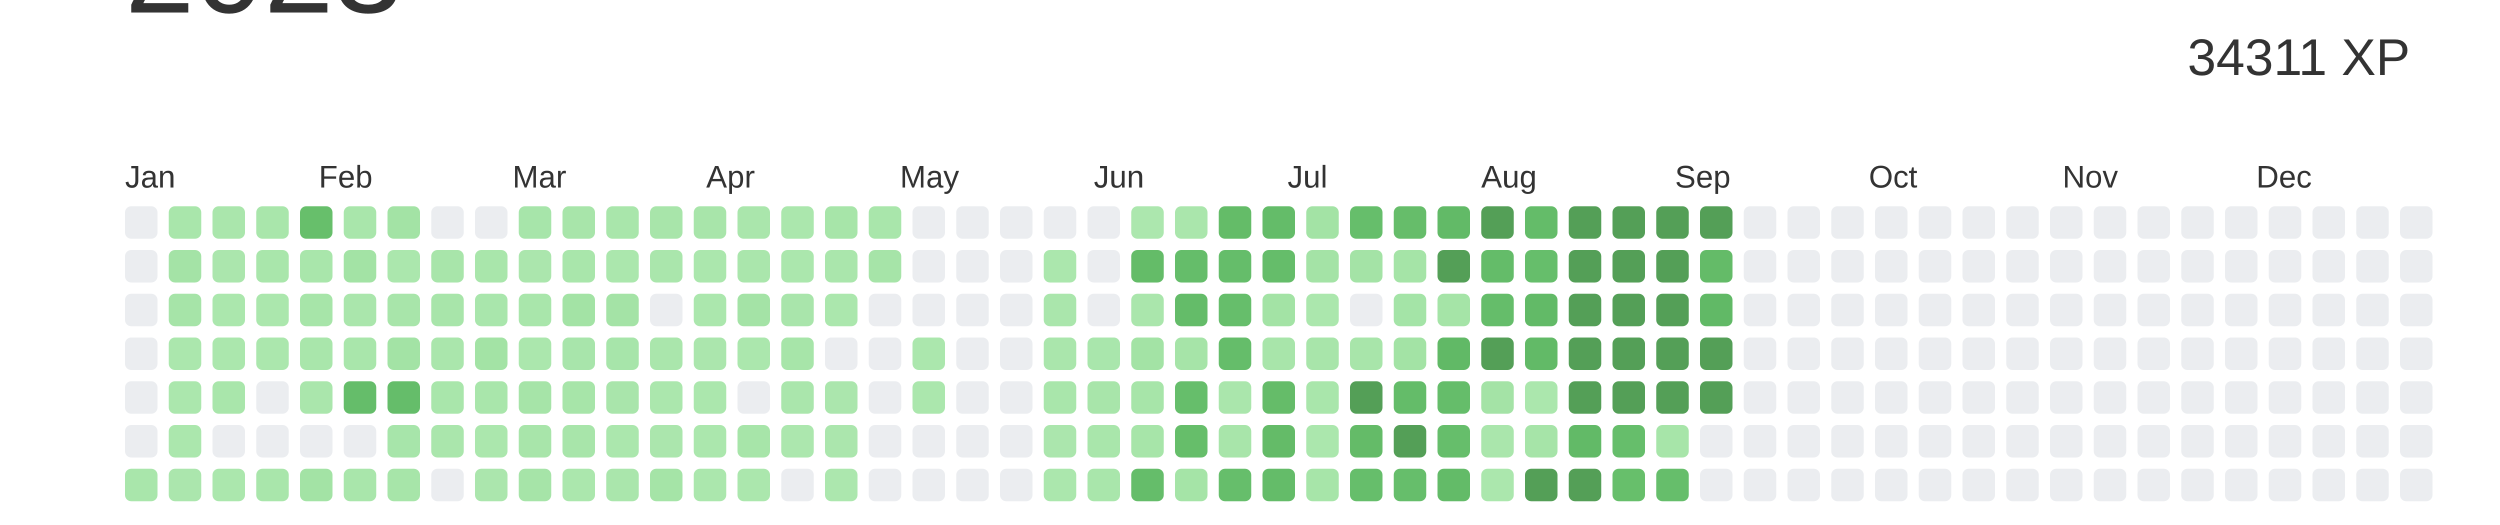
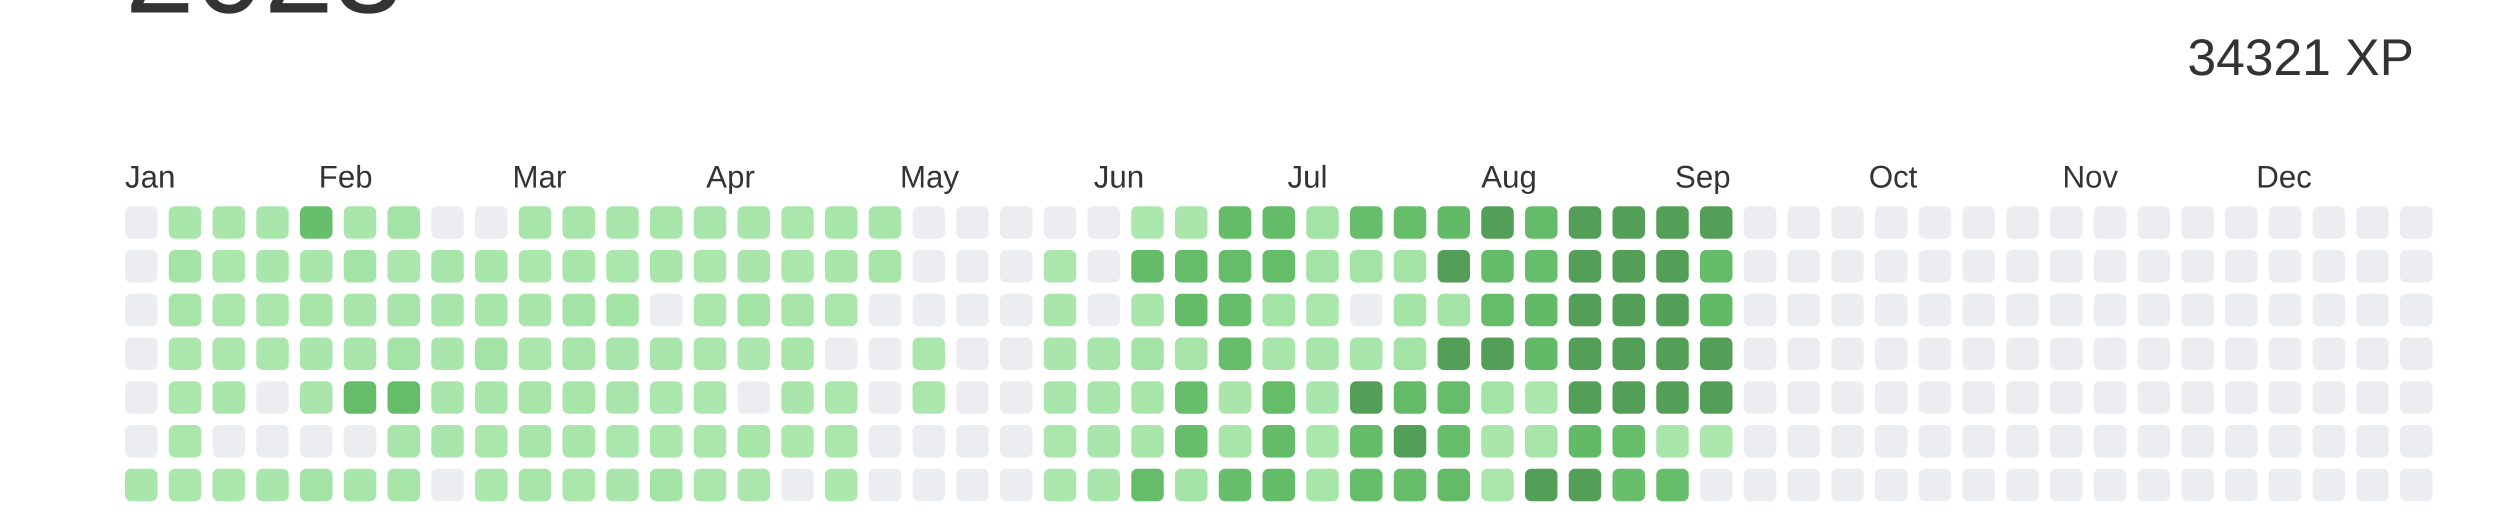
<svg xmlns="http://www.w3.org/2000/svg" baseProfile="full" height="42mm" version="1.1" viewBox="0,0,200,42" width="200mm">
  <defs />
  <rect fill="#ffffff" height="42" width="200" x="0" y="0" />
  <text alignment-baseline="hanging" fill="#333333" style="font-size:10.0px; font-family:Arial;" x="10" y="1">2023</text>
-   <text alignment-baseline="hanging" fill="#333333" style="font-size:4.125px; font-family:Arial;" x="175" y="6">34311 XP</text>
+   <text alignment-baseline="hanging" fill="#333333" style="font-size:4.125px; font-family:Arial;" x="175" y="6">34321 XP</text>
  <text fill="#333333" style="font-size:2.5px; font-family:Arial" x="10.0" y="15">Jan</text>
  <text fill="#333333" style="font-size:2.5px; font-family:Arial" x="25.5" y="15">Feb</text>
  <text fill="#333333" style="font-size:2.5px; font-family:Arial" x="41.0" y="15">Mar</text>
  <text fill="#333333" style="font-size:2.5px; font-family:Arial" x="56.5" y="15">Apr</text>
  <text fill="#333333" style="font-size:2.5px; font-family:Arial" x="72.0" y="15">May</text>
  <text fill="#333333" style="font-size:2.5px; font-family:Arial" x="87.5" y="15">Jun</text>
  <text fill="#333333" style="font-size:2.5px; font-family:Arial" x="103.0" y="15">Jul</text>
  <text fill="#333333" style="font-size:2.5px; font-family:Arial" x="118.5" y="15">Aug</text>
  <text fill="#333333" style="font-size:2.5px; font-family:Arial" x="134.0" y="15">Sep</text>
  <text fill="#333333" style="font-size:2.5px; font-family:Arial" x="149.5" y="15">Oct</text>
  <text fill="#333333" style="font-size:2.5px; font-family:Arial" x="165.0" y="15">Nov</text>
  <text fill="#333333" style="font-size:2.5px; font-family:Arial" x="180.5" y="15">Dec</text>
  <rect fill="#EBEDF0" height="2.6" rx="0.5" ry="0.5" width="2.6" x="10.0" y="16.5" />
  <rect fill="#EBEDF0" height="2.6" rx="0.5" ry="0.5" width="2.6" x="10.0" y="20.0" />
  <rect fill="#EBEDF0" height="2.6" rx="0.5" ry="0.5" width="2.6" x="10.0" y="23.5" />
  <rect fill="#EBEDF0" height="2.6" rx="0.5" ry="0.5" width="2.6" x="10.0" y="27.0" />
  <rect fill="#EBEDF0" height="2.6" rx="0.5" ry="0.5" width="2.6" x="10.0" y="30.5" />
  <rect fill="#EBEDF0" height="2.6" rx="0.5" ry="0.5" width="2.6" x="10.0" y="34.0" />
  <rect fill="#a9e6ab" height="2.6" rx="0.5" ry="0.5" width="2.6" x="10.0" y="37.5" />
  <rect fill="#a9e6ab" height="2.6" rx="0.5" ry="0.5" width="2.6" x="13.5" y="16.5" />
  <rect fill="#a4e3a6" height="2.6" rx="0.5" ry="0.5" width="2.6" x="13.5" y="20.0" />
  <rect fill="#a6e4a8" height="2.6" rx="0.5" ry="0.5" width="2.6" x="13.5" y="23.5" />
  <rect fill="#abe7ad" height="2.6" rx="0.5" ry="0.5" width="2.6" x="13.5" y="27.0" />
  <rect fill="#abe7ad" height="2.6" rx="0.5" ry="0.5" width="2.6" x="13.5" y="30.5" />
  <rect fill="#abe7ad" height="2.6" rx="0.5" ry="0.5" width="2.6" x="13.5" y="34.0" />
  <rect fill="#abe6ad" height="2.6" rx="0.5" ry="0.5" width="2.6" x="13.5" y="37.5" />
  <rect fill="#aae6ac" height="2.6" rx="0.5" ry="0.5" width="2.6" x="17.0" y="16.5" />
  <rect fill="#abe6ad" height="2.6" rx="0.5" ry="0.5" width="2.6" x="17.0" y="20.0" />
  <rect fill="#abe7ad" height="2.6" rx="0.5" ry="0.5" width="2.6" x="17.0" y="23.5" />
  <rect fill="#abe7ad" height="2.6" rx="0.5" ry="0.5" width="2.6" x="17.0" y="27.0" />
  <rect fill="#a9e6ab" height="2.6" rx="0.5" ry="0.5" width="2.6" x="17.0" y="30.5" />
  <rect fill="#EBEDF0" height="2.6" rx="0.5" ry="0.5" width="2.6" x="17.0" y="34.0" />
  <rect fill="#abe7ad" height="2.6" rx="0.5" ry="0.5" width="2.6" x="17.0" y="37.5" />
  <rect fill="#a9e6ab" height="2.6" rx="0.5" ry="0.5" width="2.6" x="20.5" y="16.5" />
  <rect fill="#a9e6ab" height="2.6" rx="0.5" ry="0.5" width="2.6" x="20.5" y="20.0" />
  <rect fill="#abe7ad" height="2.6" rx="0.5" ry="0.5" width="2.6" x="20.5" y="23.5" />
  <rect fill="#abe7ad" height="2.6" rx="0.5" ry="0.5" width="2.6" x="20.5" y="27.0" />
  <rect fill="#EBEDF0" height="2.6" rx="0.5" ry="0.5" width="2.6" x="20.5" y="30.5" />
  <rect fill="#EBEDF0" height="2.6" rx="0.5" ry="0.5" width="2.6" x="20.5" y="34.0" />
  <rect fill="#a9e6ab" height="2.6" rx="0.5" ry="0.5" width="2.6" x="20.5" y="37.5" />
  <rect fill="#67bf6b" height="2.6" rx="0.5" ry="0.5" width="2.6" x="24.0" y="16.5" />
  <rect fill="#a9e6ab" height="2.6" rx="0.5" ry="0.5" width="2.6" x="24.0" y="20.0" />
  <rect fill="#a7e5a9" height="2.6" rx="0.5" ry="0.5" width="2.6" x="24.0" y="23.5" />
  <rect fill="#a9e6ab" height="2.6" rx="0.5" ry="0.5" width="2.6" x="24.0" y="27.0" />
  <rect fill="#aae6ac" height="2.6" rx="0.5" ry="0.5" width="2.6" x="24.0" y="30.5" />
  <rect fill="#EBEDF0" height="2.6" rx="0.5" ry="0.5" width="2.6" x="24.0" y="34.0" />
  <rect fill="#a3e3a5" height="2.6" rx="0.5" ry="0.5" width="2.6" x="24.0" y="37.5" />
  <rect fill="#a9e6ab" height="2.6" rx="0.5" ry="0.5" width="2.6" x="27.5" y="16.5" />
  <rect fill="#a3e3a5" height="2.6" rx="0.5" ry="0.5" width="2.6" x="27.5" y="20.0" />
  <rect fill="#aae6ac" height="2.6" rx="0.5" ry="0.5" width="2.6" x="27.5" y="23.5" />
  <rect fill="#a9e6ab" height="2.6" rx="0.5" ry="0.5" width="2.6" x="27.5" y="27.0" />
  <rect fill="#65bd6a" height="2.6" rx="0.5" ry="0.5" width="2.6" x="27.5" y="30.5" />
  <rect fill="#EBEDF0" height="2.6" rx="0.5" ry="0.5" width="2.6" x="27.5" y="34.0" />
  <rect fill="#a9e6ab" height="2.6" rx="0.5" ry="0.5" width="2.6" x="27.5" y="37.5" />
  <rect fill="#a3e3a5" height="2.6" rx="0.5" ry="0.5" width="2.6" x="31.0" y="16.5" />
  <rect fill="#abe7ad" height="2.6" rx="0.5" ry="0.5" width="2.6" x="31.0" y="20.0" />
  <rect fill="#a8e5aa" height="2.6" rx="0.5" ry="0.5" width="2.6" x="31.0" y="23.5" />
  <rect fill="#a3e3a5" height="2.6" rx="0.5" ry="0.5" width="2.6" x="31.0" y="27.0" />
  <rect fill="#65bd6a" height="2.6" rx="0.5" ry="0.5" width="2.6" x="31.0" y="30.5" />
  <rect fill="#a7e5aa" height="2.6" rx="0.5" ry="0.5" width="2.6" x="31.0" y="34.0" />
  <rect fill="#a7e5a9" height="2.6" rx="0.5" ry="0.5" width="2.6" x="31.0" y="37.5" />
  <rect fill="#EBEDF0" height="2.6" rx="0.5" ry="0.5" width="2.6" x="34.5" y="16.5" />
  <rect fill="#a8e5aa" height="2.6" rx="0.5" ry="0.5" width="2.6" x="34.5" y="20.0" />
  <rect fill="#a8e5aa" height="2.6" rx="0.5" ry="0.5" width="2.6" x="34.5" y="23.5" />
  <rect fill="#aae6ac" height="2.6" rx="0.5" ry="0.5" width="2.6" x="34.5" y="27.0" />
  <rect fill="#a9e6ab" height="2.6" rx="0.5" ry="0.5" width="2.6" x="34.5" y="30.5" />
  <rect fill="#aae6ac" height="2.6" rx="0.5" ry="0.5" width="2.6" x="34.5" y="34.0" />
  <rect fill="#EBEDF0" height="2.6" rx="0.5" ry="0.5" width="2.6" x="34.5" y="37.5" />
  <rect fill="#EBEDF0" height="2.6" rx="0.5" ry="0.5" width="2.6" x="38.0" y="16.5" />
  <rect fill="#a9e6ab" height="2.6" rx="0.5" ry="0.5" width="2.6" x="38.0" y="20.0" />
  <rect fill="#a9e6ac" height="2.6" rx="0.5" ry="0.5" width="2.6" x="38.0" y="23.5" />
  <rect fill="#a3e3a5" height="2.6" rx="0.5" ry="0.5" width="2.6" x="38.0" y="27.0" />
  <rect fill="#a9e6ab" height="2.6" rx="0.5" ry="0.5" width="2.6" x="38.0" y="30.5" />
  <rect fill="#abe7ad" height="2.6" rx="0.5" ry="0.5" width="2.6" x="38.0" y="34.0" />
  <rect fill="#abe6ad" height="2.6" rx="0.5" ry="0.5" width="2.6" x="38.0" y="37.5" />
  <rect fill="#a7e5aa" height="2.6" rx="0.5" ry="0.5" width="2.6" x="41.5" y="16.5" />
  <rect fill="#abe6ad" height="2.6" rx="0.5" ry="0.5" width="2.6" x="41.5" y="20.0" />
  <rect fill="#a9e6ab" height="2.6" rx="0.5" ry="0.5" width="2.6" x="41.5" y="23.5" />
  <rect fill="#abe7ad" height="2.6" rx="0.5" ry="0.5" width="2.6" x="41.5" y="27.0" />
  <rect fill="#a6e4a8" height="2.6" rx="0.5" ry="0.5" width="2.6" x="41.5" y="30.5" />
  <rect fill="#a8e5aa" height="2.6" rx="0.5" ry="0.5" width="2.6" x="41.5" y="34.0" />
  <rect fill="#a6e4a8" height="2.6" rx="0.5" ry="0.5" width="2.6" x="41.5" y="37.5" />
  <rect fill="#a8e5aa" height="2.6" rx="0.5" ry="0.5" width="2.6" x="45.0" y="16.5" />
  <rect fill="#a9e6ab" height="2.6" rx="0.5" ry="0.5" width="2.6" x="45.0" y="20.0" />
  <rect fill="#a3e3a5" height="2.6" rx="0.5" ry="0.5" width="2.6" x="45.0" y="23.5" />
  <rect fill="#a8e5ab" height="2.6" rx="0.5" ry="0.5" width="2.6" x="45.0" y="27.0" />
  <rect fill="#a7e5a9" height="2.6" rx="0.5" ry="0.5" width="2.6" x="45.0" y="30.5" />
  <rect fill="#a8e5aa" height="2.6" rx="0.5" ry="0.5" width="2.6" x="45.0" y="34.0" />
  <rect fill="#abe7ad" height="2.6" rx="0.5" ry="0.5" width="2.6" x="45.0" y="37.5" />
  <rect fill="#a9e6ab" height="2.6" rx="0.5" ry="0.5" width="2.6" x="48.5" y="16.5" />
  <rect fill="#abe7ad" height="2.6" rx="0.5" ry="0.5" width="2.6" x="48.5" y="20.0" />
  <rect fill="#a4e3a6" height="2.6" rx="0.5" ry="0.5" width="2.6" x="48.5" y="23.5" />
  <rect fill="#a7e5aa" height="2.6" rx="0.5" ry="0.5" width="2.6" x="48.5" y="27.0" />
  <rect fill="#a9e5ab" height="2.6" rx="0.5" ry="0.5" width="2.6" x="48.5" y="30.5" />
  <rect fill="#abe7ad" height="2.6" rx="0.5" ry="0.5" width="2.6" x="48.5" y="34.0" />
  <rect fill="#aae6ac" height="2.6" rx="0.5" ry="0.5" width="2.6" x="48.5" y="37.5" />
  <rect fill="#a8e5aa" height="2.6" rx="0.5" ry="0.5" width="2.6" x="52.0" y="16.5" />
  <rect fill="#aae6ac" height="2.6" rx="0.5" ry="0.5" width="2.6" x="52.0" y="20.0" />
  <rect fill="#EBEDF0" height="2.6" rx="0.5" ry="0.5" width="2.6" x="52.0" y="23.5" />
  <rect fill="#aae6ac" height="2.6" rx="0.5" ry="0.5" width="2.6" x="52.0" y="27.0" />
  <rect fill="#abe7ad" height="2.6" rx="0.5" ry="0.5" width="2.6" x="52.0" y="30.5" />
  <rect fill="#abe6ad" height="2.6" rx="0.5" ry="0.5" width="2.6" x="52.0" y="34.0" />
  <rect fill="#a5e4a7" height="2.6" rx="0.5" ry="0.5" width="2.6" x="52.0" y="37.5" />
  <rect fill="#a8e5aa" height="2.6" rx="0.5" ry="0.5" width="2.6" x="55.5" y="16.5" />
  <rect fill="#abe7ad" height="2.6" rx="0.5" ry="0.5" width="2.6" x="55.5" y="20.0" />
  <rect fill="#abe7ad" height="2.6" rx="0.5" ry="0.5" width="2.6" x="55.5" y="23.5" />
  <rect fill="#abe6ad" height="2.6" rx="0.5" ry="0.5" width="2.6" x="55.5" y="27.0" />
  <rect fill="#abe7ad" height="2.6" rx="0.5" ry="0.5" width="2.6" x="55.5" y="30.5" />
  <rect fill="#abe7ad" height="2.6" rx="0.5" ry="0.5" width="2.6" x="55.5" y="34.0" />
  <rect fill="#abe7ad" height="2.6" rx="0.5" ry="0.5" width="2.6" x="55.5" y="37.5" />
  <rect fill="#aae6ac" height="2.6" rx="0.5" ry="0.5" width="2.6" x="59.0" y="16.5" />
  <rect fill="#aae6ac" height="2.6" rx="0.5" ry="0.5" width="2.6" x="59.0" y="20.0" />
  <rect fill="#a4e3a6" height="2.6" rx="0.5" ry="0.5" width="2.6" x="59.0" y="23.5" />
  <rect fill="#abe7ad" height="2.6" rx="0.5" ry="0.5" width="2.6" x="59.0" y="27.0" />
  <rect fill="#EBEDF0" height="2.6" rx="0.5" ry="0.5" width="2.6" x="59.0" y="30.5" />
  <rect fill="#a7e5a9" height="2.6" rx="0.5" ry="0.5" width="2.6" x="59.0" y="34.0" />
  <rect fill="#abe7ad" height="2.6" rx="0.5" ry="0.5" width="2.6" x="59.0" y="37.5" />
  <rect fill="#abe7ad" height="2.6" rx="0.5" ry="0.5" width="2.6" x="62.5" y="16.5" />
  <rect fill="#abe7ad" height="2.6" rx="0.5" ry="0.5" width="2.6" x="62.5" y="20.0" />
  <rect fill="#a9e5ab" height="2.6" rx="0.5" ry="0.5" width="2.6" x="62.5" y="23.5" />
  <rect fill="#a7e5a9" height="2.6" rx="0.5" ry="0.5" width="2.6" x="62.5" y="27.0" />
  <rect fill="#aae6ac" height="2.6" rx="0.5" ry="0.5" width="2.6" x="62.5" y="30.5" />
  <rect fill="#ace7ae" height="2.6" rx="0.5" ry="0.5" width="2.6" x="62.5" y="34.0" />
  <rect fill="#EBEDF0" height="2.6" rx="0.5" ry="0.5" width="2.6" x="62.5" y="37.5" />
  <rect fill="#a7e5a9" height="2.6" rx="0.5" ry="0.5" width="2.6" x="66.0" y="16.5" />
  <rect fill="#aae6ac" height="2.6" rx="0.5" ry="0.5" width="2.6" x="66.0" y="20.0" />
  <rect fill="#abe7ad" height="2.6" rx="0.5" ry="0.5" width="2.6" x="66.0" y="23.5" />
  <rect fill="#EBEDF0" height="2.6" rx="0.5" ry="0.5" width="2.6" x="66.0" y="27.0" />
  <rect fill="#abe6ad" height="2.6" rx="0.5" ry="0.5" width="2.6" x="66.0" y="30.5" />
  <rect fill="#abe6ad" height="2.6" rx="0.5" ry="0.5" width="2.6" x="66.0" y="34.0" />
  <rect fill="#ace7ae" height="2.6" rx="0.5" ry="0.5" width="2.6" x="66.0" y="37.5" />
  <rect fill="#a9e6ab" height="2.6" rx="0.5" ry="0.5" width="2.6" x="69.5" y="16.5" />
  <rect fill="#a6e4a8" height="2.6" rx="0.5" ry="0.5" width="2.6" x="69.5" y="20.0" />
  <rect fill="#EBEDF0" height="2.6" rx="0.5" ry="0.5" width="2.6" x="69.5" y="23.5" />
  <rect fill="#EBEDF0" height="2.6" rx="0.5" ry="0.5" width="2.6" x="69.5" y="27.0" />
  <rect fill="#EBEDF0" height="2.6" rx="0.5" ry="0.5" width="2.6" x="69.5" y="30.5" />
  <rect fill="#EBEDF0" height="2.6" rx="0.5" ry="0.5" width="2.6" x="69.5" y="34.0" />
  <rect fill="#EBEDF0" height="2.6" rx="0.5" ry="0.5" width="2.6" x="69.5" y="37.5" />
  <rect fill="#EBEDF0" height="2.6" rx="0.5" ry="0.5" width="2.6" x="73.0" y="16.5" />
  <rect fill="#EBEDF0" height="2.6" rx="0.5" ry="0.5" width="2.6" x="73.0" y="20.0" />
  <rect fill="#EBEDF0" height="2.6" rx="0.5" ry="0.5" width="2.6" x="73.0" y="23.5" />
  <rect fill="#abe7ad" height="2.6" rx="0.5" ry="0.5" width="2.6" x="73.0" y="27.0" />
  <rect fill="#abe7ad" height="2.6" rx="0.5" ry="0.5" width="2.6" x="73.0" y="30.5" />
  <rect fill="#EBEDF0" height="2.6" rx="0.5" ry="0.5" width="2.6" x="73.0" y="34.0" />
  <rect fill="#EBEDF0" height="2.6" rx="0.5" ry="0.5" width="2.6" x="73.0" y="37.5" />
  <rect fill="#EBEDF0" height="2.6" rx="0.5" ry="0.5" width="2.6" x="76.5" y="16.5" />
  <rect fill="#EBEDF0" height="2.6" rx="0.5" ry="0.5" width="2.6" x="76.5" y="20.0" />
  <rect fill="#EBEDF0" height="2.6" rx="0.5" ry="0.5" width="2.6" x="76.5" y="23.5" />
  <rect fill="#EBEDF0" height="2.6" rx="0.5" ry="0.5" width="2.6" x="76.5" y="27.0" />
  <rect fill="#EBEDF0" height="2.6" rx="0.5" ry="0.5" width="2.6" x="76.5" y="30.5" />
  <rect fill="#EBEDF0" height="2.6" rx="0.5" ry="0.5" width="2.6" x="76.5" y="34.0" />
  <rect fill="#EBEDF0" height="2.6" rx="0.5" ry="0.5" width="2.6" x="76.5" y="37.5" />
  <rect fill="#EBEDF0" height="2.6" rx="0.5" ry="0.5" width="2.6" x="80.0" y="16.5" />
  <rect fill="#EBEDF0" height="2.6" rx="0.5" ry="0.5" width="2.6" x="80.0" y="20.0" />
  <rect fill="#EBEDF0" height="2.6" rx="0.5" ry="0.5" width="2.6" x="80.0" y="23.5" />
  <rect fill="#EBEDF0" height="2.6" rx="0.5" ry="0.5" width="2.6" x="80.0" y="27.0" />
  <rect fill="#EBEDF0" height="2.6" rx="0.5" ry="0.5" width="2.6" x="80.0" y="30.5" />
  <rect fill="#EBEDF0" height="2.6" rx="0.5" ry="0.5" width="2.6" x="80.0" y="34.0" />
  <rect fill="#EBEDF0" height="2.6" rx="0.5" ry="0.5" width="2.6" x="80.0" y="37.5" />
  <rect fill="#EBEDF0" height="2.6" rx="0.5" ry="0.5" width="2.6" x="83.5" y="16.5" />
  <rect fill="#abe7ad" height="2.6" rx="0.5" ry="0.5" width="2.6" x="83.5" y="20.0" />
  <rect fill="#aae6ac" height="2.6" rx="0.5" ry="0.5" width="2.6" x="83.5" y="23.5" />
  <rect fill="#aae6ac" height="2.6" rx="0.5" ry="0.5" width="2.6" x="83.5" y="27.0" />
  <rect fill="#a9e6ab" height="2.6" rx="0.5" ry="0.5" width="2.6" x="83.5" y="30.5" />
  <rect fill="#abe6ad" height="2.6" rx="0.5" ry="0.5" width="2.6" x="83.5" y="34.0" />
  <rect fill="#abe7ad" height="2.6" rx="0.5" ry="0.5" width="2.6" x="83.5" y="37.5" />
  <rect fill="#EBEDF0" height="2.6" rx="0.5" ry="0.5" width="2.6" x="87.0" y="16.5" />
  <rect fill="#EBEDF0" height="2.6" rx="0.5" ry="0.5" width="2.6" x="87.0" y="20.0" />
  <rect fill="#EBEDF0" height="2.6" rx="0.5" ry="0.5" width="2.6" x="87.0" y="23.5" />
  <rect fill="#a9e6ac" height="2.6" rx="0.5" ry="0.5" width="2.6" x="87.0" y="27.0" />
  <rect fill="#a8e5aa" height="2.6" rx="0.5" ry="0.5" width="2.6" x="87.0" y="30.5" />
  <rect fill="#a9e6ab" height="2.6" rx="0.5" ry="0.5" width="2.6" x="87.0" y="34.0" />
  <rect fill="#a9e6ab" height="2.6" rx="0.5" ry="0.5" width="2.6" x="87.0" y="37.5" />
  <rect fill="#ace7ae" height="2.6" rx="0.5" ry="0.5" width="2.6" x="90.5" y="16.5" />
  <rect fill="#64bc68" height="2.6" rx="0.5" ry="0.5" width="2.6" x="90.5" y="20.0" />
  <rect fill="#aae6ac" height="2.6" rx="0.5" ry="0.5" width="2.6" x="90.5" y="23.5" />
  <rect fill="#a3e3a5" height="2.6" rx="0.5" ry="0.5" width="2.6" x="90.5" y="27.0" />
  <rect fill="#a7e5a9" height="2.6" rx="0.5" ry="0.5" width="2.6" x="90.5" y="30.5" />
  <rect fill="#a7e5a9" height="2.6" rx="0.5" ry="0.5" width="2.6" x="90.5" y="34.0" />
  <rect fill="#65bd6a" height="2.6" rx="0.5" ry="0.5" width="2.6" x="90.5" y="37.5" />
  <rect fill="#aae6ac" height="2.6" rx="0.5" ry="0.5" width="2.6" x="94.0" y="16.5" />
  <rect fill="#65bd6a" height="2.6" rx="0.5" ry="0.5" width="2.6" x="94.0" y="20.0" />
  <rect fill="#64bc69" height="2.6" rx="0.5" ry="0.5" width="2.6" x="94.0" y="23.5" />
  <rect fill="#a6e4a8" height="2.6" rx="0.5" ry="0.5" width="2.6" x="94.0" y="27.0" />
  <rect fill="#66be6b" height="2.6" rx="0.5" ry="0.5" width="2.6" x="94.0" y="30.5" />
  <rect fill="#66be6a" height="2.6" rx="0.5" ry="0.5" width="2.6" x="94.0" y="34.0" />
  <rect fill="#a5e4a7" height="2.6" rx="0.5" ry="0.5" width="2.6" x="94.0" y="37.5" />
  <rect fill="#64bc68" height="2.6" rx="0.5" ry="0.5" width="2.6" x="97.5" y="16.5" />
  <rect fill="#65bd6a" height="2.6" rx="0.5" ry="0.5" width="2.6" x="97.5" y="20.0" />
  <rect fill="#66be6b" height="2.6" rx="0.5" ry="0.5" width="2.6" x="97.5" y="23.5" />
  <rect fill="#65bd6a" height="2.6" rx="0.5" ry="0.5" width="2.6" x="97.5" y="27.0" />
  <rect fill="#aae6ac" height="2.6" rx="0.5" ry="0.5" width="2.6" x="97.5" y="30.5" />
  <rect fill="#a8e5aa" height="2.6" rx="0.5" ry="0.5" width="2.6" x="97.5" y="34.0" />
  <rect fill="#66be6b" height="2.6" rx="0.5" ry="0.5" width="2.6" x="97.5" y="37.5" />
  <rect fill="#64bc69" height="2.6" rx="0.5" ry="0.5" width="2.6" x="101.0" y="16.5" />
  <rect fill="#65bd6a" height="2.6" rx="0.5" ry="0.5" width="2.6" x="101.0" y="20.0" />
  <rect fill="#a3e3a5" height="2.6" rx="0.5" ry="0.5" width="2.6" x="101.0" y="23.5" />
  <rect fill="#a8e5aa" height="2.6" rx="0.5" ry="0.5" width="2.6" x="101.0" y="27.0" />
  <rect fill="#65bc69" height="2.6" rx="0.5" ry="0.5" width="2.6" x="101.0" y="30.5" />
  <rect fill="#64bb68" height="2.6" rx="0.5" ry="0.5" width="2.6" x="101.0" y="34.0" />
  <rect fill="#64bc69" height="2.6" rx="0.5" ry="0.5" width="2.6" x="101.0" y="37.5" />
  <rect fill="#a3e3a5" height="2.6" rx="0.5" ry="0.5" width="2.6" x="104.5" y="16.5" />
  <rect fill="#a4e3a6" height="2.6" rx="0.5" ry="0.5" width="2.6" x="104.5" y="20.0" />
  <rect fill="#abe7ad" height="2.6" rx="0.5" ry="0.5" width="2.6" x="104.5" y="23.5" />
  <rect fill="#a8e5aa" height="2.6" rx="0.5" ry="0.5" width="2.6" x="104.5" y="27.0" />
  <rect fill="#a9e6ab" height="2.6" rx="0.5" ry="0.5" width="2.6" x="104.5" y="30.5" />
  <rect fill="#abe7ad" height="2.6" rx="0.5" ry="0.5" width="2.6" x="104.5" y="34.0" />
  <rect fill="#a7e5a9" height="2.6" rx="0.5" ry="0.5" width="2.6" x="104.5" y="37.5" />
  <rect fill="#66be6b" height="2.6" rx="0.5" ry="0.5" width="2.6" x="108.0" y="16.5" />
  <rect fill="#a4e3a6" height="2.6" rx="0.5" ry="0.5" width="2.6" x="108.0" y="20.0" />
  <rect fill="#EBEDF0" height="2.6" rx="0.5" ry="0.5" width="2.6" x="108.0" y="23.5" />
  <rect fill="#a8e5aa" height="2.6" rx="0.5" ry="0.5" width="2.6" x="108.0" y="27.0" />
  <rect fill="#549F57" height="2.6" rx="0.5" ry="0.5" width="2.6" x="108.0" y="30.5" />
  <rect fill="#64bb68" height="2.6" rx="0.5" ry="0.5" width="2.6" x="108.0" y="34.0" />
  <rect fill="#66be6b" height="2.6" rx="0.5" ry="0.5" width="2.6" x="108.0" y="37.5" />
  <rect fill="#66bd6a" height="2.6" rx="0.5" ry="0.5" width="2.6" x="111.5" y="16.5" />
  <rect fill="#a5e4a7" height="2.6" rx="0.5" ry="0.5" width="2.6" x="111.5" y="20.0" />
  <rect fill="#a4e4a7" height="2.6" rx="0.5" ry="0.5" width="2.6" x="111.5" y="23.5" />
  <rect fill="#a3e3a5" height="2.6" rx="0.5" ry="0.5" width="2.6" x="111.5" y="27.0" />
  <rect fill="#64bc69" height="2.6" rx="0.5" ry="0.5" width="2.6" x="111.5" y="30.5" />
  <rect fill="#549F57" height="2.6" rx="0.5" ry="0.5" width="2.6" x="111.5" y="34.0" />
  <rect fill="#66be6b" height="2.6" rx="0.5" ry="0.5" width="2.6" x="111.5" y="37.5" />
  <rect fill="#62ba67" height="2.6" rx="0.5" ry="0.5" width="2.6" x="115.0" y="16.5" />
  <rect fill="#549F57" height="2.6" rx="0.5" ry="0.5" width="2.6" x="115.0" y="20.0" />
  <rect fill="#a5e4a7" height="2.6" rx="0.5" ry="0.5" width="2.6" x="115.0" y="23.5" />
-   <rect fill="#61b966" height="2.6" rx="0.5" ry="0.5" width="2.6" x="115.0" y="27.0" />
+   <rect fill="#549F57" height="2.6" rx="0.5" ry="0.5" width="2.6" x="115.0" y="27.0" />
  <rect fill="#65bd6a" height="2.6" rx="0.5" ry="0.5" width="2.6" x="115.0" y="30.5" />
  <rect fill="#66be6b" height="2.6" rx="0.5" ry="0.5" width="2.6" x="115.0" y="34.0" />
  <rect fill="#63bb68" height="2.6" rx="0.5" ry="0.5" width="2.6" x="115.0" y="37.5" />
  <rect fill="#549F57" height="2.6" rx="0.5" ry="0.5" width="2.6" x="118.5" y="16.5" />
  <rect fill="#64bc69" height="2.6" rx="0.5" ry="0.5" width="2.6" x="118.5" y="20.0" />
  <rect fill="#65bd6a" height="2.6" rx="0.5" ry="0.5" width="2.6" x="118.5" y="23.5" />
  <rect fill="#549F57" height="2.6" rx="0.5" ry="0.5" width="2.6" x="118.5" y="27.0" />
  <rect fill="#a4e3a6" height="2.6" rx="0.5" ry="0.5" width="2.6" x="118.5" y="30.5" />
  <rect fill="#aae6ac" height="2.6" rx="0.5" ry="0.5" width="2.6" x="118.5" y="34.0" />
  <rect fill="#abe7ad" height="2.6" rx="0.5" ry="0.5" width="2.6" x="118.5" y="37.5" />
  <rect fill="#64bc69" height="2.6" rx="0.5" ry="0.5" width="2.6" x="122.0" y="16.5" />
  <rect fill="#66be6b" height="2.6" rx="0.5" ry="0.5" width="2.6" x="122.0" y="20.0" />
  <rect fill="#62ba67" height="2.6" rx="0.5" ry="0.5" width="2.6" x="122.0" y="23.5" />
  <rect fill="#62ba67" height="2.6" rx="0.5" ry="0.5" width="2.6" x="122.0" y="27.0" />
  <rect fill="#abe7ad" height="2.6" rx="0.5" ry="0.5" width="2.6" x="122.0" y="30.5" />
  <rect fill="#a6e4a8" height="2.6" rx="0.5" ry="0.5" width="2.6" x="122.0" y="34.0" />
  <rect fill="#549F57" height="2.6" rx="0.5" ry="0.5" width="2.6" x="122.0" y="37.5" />
  <rect fill="#549F57" height="2.6" rx="0.5" ry="0.5" width="2.6" x="125.5" y="16.5" />
  <rect fill="#549F57" height="2.6" rx="0.5" ry="0.5" width="2.6" x="125.5" y="20.0" />
  <rect fill="#549F57" height="2.6" rx="0.5" ry="0.5" width="2.6" x="125.5" y="23.5" />
  <rect fill="#549F57" height="2.6" rx="0.5" ry="0.5" width="2.6" x="125.5" y="27.0" />
  <rect fill="#549F57" height="2.6" rx="0.5" ry="0.5" width="2.6" x="125.5" y="30.5" />
  <rect fill="#62ba67" height="2.6" rx="0.5" ry="0.5" width="2.6" x="125.5" y="34.0" />
  <rect fill="#549F57" height="2.6" rx="0.5" ry="0.5" width="2.6" x="125.5" y="37.5" />
  <rect fill="#549F57" height="2.6" rx="0.5" ry="0.5" width="2.6" x="129.0" y="16.5" />
  <rect fill="#549F57" height="2.6" rx="0.5" ry="0.5" width="2.6" x="129.0" y="20.0" />
  <rect fill="#549F57" height="2.6" rx="0.5" ry="0.5" width="2.6" x="129.0" y="23.5" />
  <rect fill="#549F57" height="2.6" rx="0.5" ry="0.5" width="2.6" x="129.0" y="27.0" />
  <rect fill="#549F57" height="2.6" rx="0.5" ry="0.5" width="2.6" x="129.0" y="30.5" />
  <rect fill="#66be6b" height="2.6" rx="0.5" ry="0.5" width="2.6" x="129.0" y="34.0" />
  <rect fill="#67bf6b" height="2.6" rx="0.5" ry="0.5" width="2.6" x="129.0" y="37.5" />
  <rect fill="#549F57" height="2.6" rx="0.5" ry="0.5" width="2.6" x="132.5" y="16.5" />
  <rect fill="#549F57" height="2.6" rx="0.5" ry="0.5" width="2.6" x="132.5" y="20.0" />
  <rect fill="#549F57" height="2.6" rx="0.5" ry="0.5" width="2.6" x="132.5" y="23.5" />
  <rect fill="#549F57" height="2.6" rx="0.5" ry="0.5" width="2.6" x="132.5" y="27.0" />
  <rect fill="#549F57" height="2.6" rx="0.5" ry="0.5" width="2.6" x="132.5" y="30.5" />
  <rect fill="#a7e5a9" height="2.6" rx="0.5" ry="0.5" width="2.6" x="132.5" y="34.0" />
  <rect fill="#66be6b" height="2.6" rx="0.5" ry="0.5" width="2.6" x="132.5" y="37.5" />
  <rect fill="#549F57" height="2.6" rx="0.5" ry="0.5" width="2.6" x="136.0" y="16.5" />
  <rect fill="#64bb68" height="2.6" rx="0.5" ry="0.5" width="2.6" x="136.0" y="20.0" />
  <rect fill="#61b966" height="2.6" rx="0.5" ry="0.5" width="2.6" x="136.0" y="23.5" />
  <rect fill="#549F57" height="2.6" rx="0.5" ry="0.5" width="2.6" x="136.0" y="27.0" />
  <rect fill="#549F57" height="2.6" rx="0.5" ry="0.5" width="2.6" x="136.0" y="30.5" />
-   <rect fill="#EBEDF0" height="2.6" rx="0.5" ry="0.5" width="2.6" x="136.0" y="34.0" />
+   <rect fill="#ace7ae" height="2.6" rx="0.5" ry="0.5" width="2.6" x="136.0" y="34.0" />
  <rect fill="#EBEDF0" height="2.6" rx="0.5" ry="0.5" width="2.6" x="136.0" y="37.5" />
  <rect fill="#EBEDF0" height="2.6" rx="0.5" ry="0.5" width="2.6" x="139.5" y="16.5" />
  <rect fill="#EBEDF0" height="2.6" rx="0.5" ry="0.5" width="2.6" x="139.5" y="20.0" />
  <rect fill="#EBEDF0" height="2.6" rx="0.5" ry="0.5" width="2.6" x="139.5" y="23.5" />
  <rect fill="#EBEDF0" height="2.6" rx="0.5" ry="0.5" width="2.6" x="139.5" y="27.0" />
  <rect fill="#EBEDF0" height="2.6" rx="0.5" ry="0.5" width="2.6" x="139.5" y="30.5" />
  <rect fill="#EBEDF0" height="2.6" rx="0.5" ry="0.5" width="2.6" x="139.5" y="34.0" />
  <rect fill="#EBEDF0" height="2.6" rx="0.5" ry="0.5" width="2.6" x="139.5" y="37.5" />
  <rect fill="#EBEDF0" height="2.6" rx="0.5" ry="0.5" width="2.6" x="143.0" y="16.5" />
  <rect fill="#EBEDF0" height="2.6" rx="0.5" ry="0.5" width="2.6" x="143.0" y="20.0" />
  <rect fill="#EBEDF0" height="2.6" rx="0.5" ry="0.5" width="2.6" x="143.0" y="23.5" />
  <rect fill="#EBEDF0" height="2.6" rx="0.5" ry="0.5" width="2.6" x="143.0" y="27.0" />
  <rect fill="#EBEDF0" height="2.6" rx="0.5" ry="0.5" width="2.6" x="143.0" y="30.5" />
  <rect fill="#EBEDF0" height="2.6" rx="0.5" ry="0.5" width="2.6" x="143.0" y="34.0" />
  <rect fill="#EBEDF0" height="2.6" rx="0.5" ry="0.5" width="2.6" x="143.0" y="37.5" />
  <rect fill="#EBEDF0" height="2.6" rx="0.5" ry="0.5" width="2.6" x="146.5" y="16.5" />
  <rect fill="#EBEDF0" height="2.6" rx="0.5" ry="0.5" width="2.6" x="146.5" y="20.0" />
  <rect fill="#EBEDF0" height="2.6" rx="0.5" ry="0.5" width="2.6" x="146.5" y="23.5" />
  <rect fill="#EBEDF0" height="2.6" rx="0.5" ry="0.5" width="2.6" x="146.5" y="27.0" />
  <rect fill="#EBEDF0" height="2.6" rx="0.5" ry="0.5" width="2.6" x="146.5" y="30.5" />
  <rect fill="#EBEDF0" height="2.6" rx="0.5" ry="0.5" width="2.6" x="146.5" y="34.0" />
  <rect fill="#EBEDF0" height="2.6" rx="0.5" ry="0.5" width="2.6" x="146.5" y="37.5" />
  <rect fill="#EBEDF0" height="2.6" rx="0.5" ry="0.5" width="2.6" x="150.0" y="16.5" />
  <rect fill="#EBEDF0" height="2.6" rx="0.5" ry="0.5" width="2.6" x="150.0" y="20.0" />
  <rect fill="#EBEDF0" height="2.6" rx="0.5" ry="0.5" width="2.6" x="150.0" y="23.5" />
  <rect fill="#EBEDF0" height="2.6" rx="0.5" ry="0.5" width="2.6" x="150.0" y="27.0" />
  <rect fill="#EBEDF0" height="2.6" rx="0.5" ry="0.5" width="2.6" x="150.0" y="30.5" />
  <rect fill="#EBEDF0" height="2.6" rx="0.5" ry="0.5" width="2.6" x="150.0" y="34.0" />
  <rect fill="#EBEDF0" height="2.6" rx="0.5" ry="0.5" width="2.6" x="150.0" y="37.5" />
  <rect fill="#EBEDF0" height="2.6" rx="0.5" ry="0.5" width="2.6" x="153.5" y="16.5" />
  <rect fill="#EBEDF0" height="2.6" rx="0.5" ry="0.5" width="2.6" x="153.5" y="20.0" />
  <rect fill="#EBEDF0" height="2.6" rx="0.5" ry="0.5" width="2.6" x="153.5" y="23.5" />
  <rect fill="#EBEDF0" height="2.6" rx="0.5" ry="0.5" width="2.6" x="153.5" y="27.0" />
  <rect fill="#EBEDF0" height="2.6" rx="0.5" ry="0.5" width="2.6" x="153.5" y="30.5" />
  <rect fill="#EBEDF0" height="2.6" rx="0.5" ry="0.5" width="2.6" x="153.5" y="34.0" />
  <rect fill="#EBEDF0" height="2.6" rx="0.5" ry="0.5" width="2.6" x="153.5" y="37.5" />
  <rect fill="#EBEDF0" height="2.6" rx="0.5" ry="0.5" width="2.6" x="157.0" y="16.5" />
  <rect fill="#EBEDF0" height="2.6" rx="0.5" ry="0.5" width="2.6" x="157.0" y="20.0" />
  <rect fill="#EBEDF0" height="2.6" rx="0.5" ry="0.5" width="2.6" x="157.0" y="23.5" />
  <rect fill="#EBEDF0" height="2.6" rx="0.5" ry="0.5" width="2.6" x="157.0" y="27.0" />
  <rect fill="#EBEDF0" height="2.6" rx="0.5" ry="0.5" width="2.6" x="157.0" y="30.5" />
  <rect fill="#EBEDF0" height="2.6" rx="0.5" ry="0.5" width="2.6" x="157.0" y="34.0" />
  <rect fill="#EBEDF0" height="2.6" rx="0.5" ry="0.5" width="2.6" x="157.0" y="37.5" />
  <rect fill="#EBEDF0" height="2.6" rx="0.5" ry="0.5" width="2.6" x="160.5" y="16.5" />
  <rect fill="#EBEDF0" height="2.6" rx="0.5" ry="0.5" width="2.6" x="160.5" y="20.0" />
  <rect fill="#EBEDF0" height="2.6" rx="0.5" ry="0.5" width="2.6" x="160.5" y="23.5" />
  <rect fill="#EBEDF0" height="2.6" rx="0.5" ry="0.5" width="2.6" x="160.5" y="27.0" />
  <rect fill="#EBEDF0" height="2.6" rx="0.5" ry="0.5" width="2.6" x="160.5" y="30.5" />
  <rect fill="#EBEDF0" height="2.6" rx="0.5" ry="0.5" width="2.6" x="160.5" y="34.0" />
  <rect fill="#EBEDF0" height="2.6" rx="0.5" ry="0.5" width="2.6" x="160.5" y="37.5" />
  <rect fill="#EBEDF0" height="2.6" rx="0.5" ry="0.5" width="2.6" x="164.0" y="16.5" />
  <rect fill="#EBEDF0" height="2.6" rx="0.5" ry="0.5" width="2.6" x="164.0" y="20.0" />
  <rect fill="#EBEDF0" height="2.6" rx="0.5" ry="0.5" width="2.6" x="164.0" y="23.5" />
  <rect fill="#EBEDF0" height="2.6" rx="0.5" ry="0.5" width="2.6" x="164.0" y="27.0" />
  <rect fill="#EBEDF0" height="2.6" rx="0.5" ry="0.5" width="2.6" x="164.0" y="30.5" />
  <rect fill="#EBEDF0" height="2.6" rx="0.5" ry="0.5" width="2.6" x="164.0" y="34.0" />
  <rect fill="#EBEDF0" height="2.6" rx="0.5" ry="0.5" width="2.6" x="164.0" y="37.5" />
  <rect fill="#EBEDF0" height="2.6" rx="0.5" ry="0.5" width="2.6" x="167.5" y="16.5" />
  <rect fill="#EBEDF0" height="2.6" rx="0.5" ry="0.5" width="2.6" x="167.5" y="20.0" />
  <rect fill="#EBEDF0" height="2.6" rx="0.5" ry="0.5" width="2.6" x="167.5" y="23.5" />
  <rect fill="#EBEDF0" height="2.6" rx="0.5" ry="0.5" width="2.6" x="167.5" y="27.0" />
  <rect fill="#EBEDF0" height="2.6" rx="0.5" ry="0.5" width="2.6" x="167.5" y="30.5" />
  <rect fill="#EBEDF0" height="2.6" rx="0.5" ry="0.5" width="2.6" x="167.5" y="34.0" />
  <rect fill="#EBEDF0" height="2.6" rx="0.5" ry="0.5" width="2.6" x="167.5" y="37.5" />
  <rect fill="#EBEDF0" height="2.6" rx="0.5" ry="0.5" width="2.6" x="171.0" y="16.5" />
  <rect fill="#EBEDF0" height="2.6" rx="0.5" ry="0.5" width="2.6" x="171.0" y="20.0" />
  <rect fill="#EBEDF0" height="2.6" rx="0.5" ry="0.5" width="2.6" x="171.0" y="23.5" />
  <rect fill="#EBEDF0" height="2.6" rx="0.5" ry="0.5" width="2.6" x="171.0" y="27.0" />
  <rect fill="#EBEDF0" height="2.6" rx="0.5" ry="0.5" width="2.6" x="171.0" y="30.5" />
  <rect fill="#EBEDF0" height="2.6" rx="0.5" ry="0.5" width="2.6" x="171.0" y="34.0" />
  <rect fill="#EBEDF0" height="2.6" rx="0.5" ry="0.5" width="2.6" x="171.0" y="37.5" />
  <rect fill="#EBEDF0" height="2.6" rx="0.5" ry="0.5" width="2.6" x="174.5" y="16.5" />
  <rect fill="#EBEDF0" height="2.6" rx="0.5" ry="0.5" width="2.6" x="174.5" y="20.0" />
  <rect fill="#EBEDF0" height="2.6" rx="0.5" ry="0.5" width="2.6" x="174.5" y="23.5" />
  <rect fill="#EBEDF0" height="2.6" rx="0.5" ry="0.5" width="2.6" x="174.5" y="27.0" />
  <rect fill="#EBEDF0" height="2.6" rx="0.5" ry="0.5" width="2.6" x="174.5" y="30.5" />
  <rect fill="#EBEDF0" height="2.6" rx="0.5" ry="0.5" width="2.6" x="174.5" y="34.0" />
  <rect fill="#EBEDF0" height="2.6" rx="0.5" ry="0.5" width="2.6" x="174.5" y="37.5" />
  <rect fill="#EBEDF0" height="2.6" rx="0.5" ry="0.5" width="2.6" x="178.0" y="16.5" />
  <rect fill="#EBEDF0" height="2.6" rx="0.5" ry="0.5" width="2.6" x="178.0" y="20.0" />
  <rect fill="#EBEDF0" height="2.6" rx="0.5" ry="0.5" width="2.6" x="178.0" y="23.5" />
  <rect fill="#EBEDF0" height="2.6" rx="0.5" ry="0.5" width="2.6" x="178.0" y="27.0" />
  <rect fill="#EBEDF0" height="2.6" rx="0.5" ry="0.5" width="2.6" x="178.0" y="30.5" />
  <rect fill="#EBEDF0" height="2.6" rx="0.5" ry="0.5" width="2.6" x="178.0" y="34.0" />
  <rect fill="#EBEDF0" height="2.6" rx="0.5" ry="0.5" width="2.6" x="178.0" y="37.5" />
  <rect fill="#EBEDF0" height="2.6" rx="0.5" ry="0.5" width="2.6" x="181.5" y="16.5" />
  <rect fill="#EBEDF0" height="2.6" rx="0.5" ry="0.5" width="2.6" x="181.5" y="20.0" />
  <rect fill="#EBEDF0" height="2.6" rx="0.5" ry="0.5" width="2.6" x="181.5" y="23.5" />
  <rect fill="#EBEDF0" height="2.6" rx="0.5" ry="0.5" width="2.6" x="181.5" y="27.0" />
  <rect fill="#EBEDF0" height="2.6" rx="0.5" ry="0.5" width="2.6" x="181.5" y="30.5" />
  <rect fill="#EBEDF0" height="2.6" rx="0.5" ry="0.5" width="2.6" x="181.5" y="34.0" />
  <rect fill="#EBEDF0" height="2.6" rx="0.5" ry="0.5" width="2.6" x="181.5" y="37.5" />
  <rect fill="#EBEDF0" height="2.6" rx="0.5" ry="0.5" width="2.6" x="185.0" y="16.5" />
  <rect fill="#EBEDF0" height="2.6" rx="0.5" ry="0.5" width="2.6" x="185.0" y="20.0" />
  <rect fill="#EBEDF0" height="2.6" rx="0.5" ry="0.5" width="2.6" x="185.0" y="23.5" />
  <rect fill="#EBEDF0" height="2.6" rx="0.5" ry="0.5" width="2.6" x="185.0" y="27.0" />
  <rect fill="#EBEDF0" height="2.6" rx="0.5" ry="0.5" width="2.6" x="185.0" y="30.5" />
  <rect fill="#EBEDF0" height="2.6" rx="0.5" ry="0.5" width="2.6" x="185.0" y="34.0" />
  <rect fill="#EBEDF0" height="2.6" rx="0.5" ry="0.5" width="2.6" x="185.0" y="37.5" />
  <rect fill="#EBEDF0" height="2.6" rx="0.5" ry="0.5" width="2.6" x="188.5" y="16.5" />
  <rect fill="#EBEDF0" height="2.6" rx="0.5" ry="0.5" width="2.6" x="188.5" y="20.0" />
  <rect fill="#EBEDF0" height="2.6" rx="0.5" ry="0.5" width="2.6" x="188.5" y="23.5" />
  <rect fill="#EBEDF0" height="2.6" rx="0.5" ry="0.5" width="2.6" x="188.5" y="27.0" />
  <rect fill="#EBEDF0" height="2.6" rx="0.5" ry="0.5" width="2.6" x="188.5" y="30.5" />
  <rect fill="#EBEDF0" height="2.6" rx="0.5" ry="0.5" width="2.6" x="188.5" y="34.0" />
  <rect fill="#EBEDF0" height="2.6" rx="0.5" ry="0.5" width="2.6" x="188.5" y="37.5" />
  <rect fill="#EBEDF0" height="2.6" rx="0.5" ry="0.5" width="2.6" x="192.0" y="16.5" />
  <rect fill="#EBEDF0" height="2.6" rx="0.5" ry="0.5" width="2.6" x="192.0" y="20.0" />
  <rect fill="#EBEDF0" height="2.6" rx="0.5" ry="0.5" width="2.6" x="192.0" y="23.5" />
  <rect fill="#EBEDF0" height="2.6" rx="0.5" ry="0.5" width="2.6" x="192.0" y="27.0" />
  <rect fill="#EBEDF0" height="2.6" rx="0.5" ry="0.5" width="2.6" x="192.0" y="30.5" />
  <rect fill="#EBEDF0" height="2.6" rx="0.5" ry="0.5" width="2.6" x="192.0" y="34.0" />
  <rect fill="#EBEDF0" height="2.6" rx="0.5" ry="0.5" width="2.6" x="192.0" y="37.5" />
</svg>
